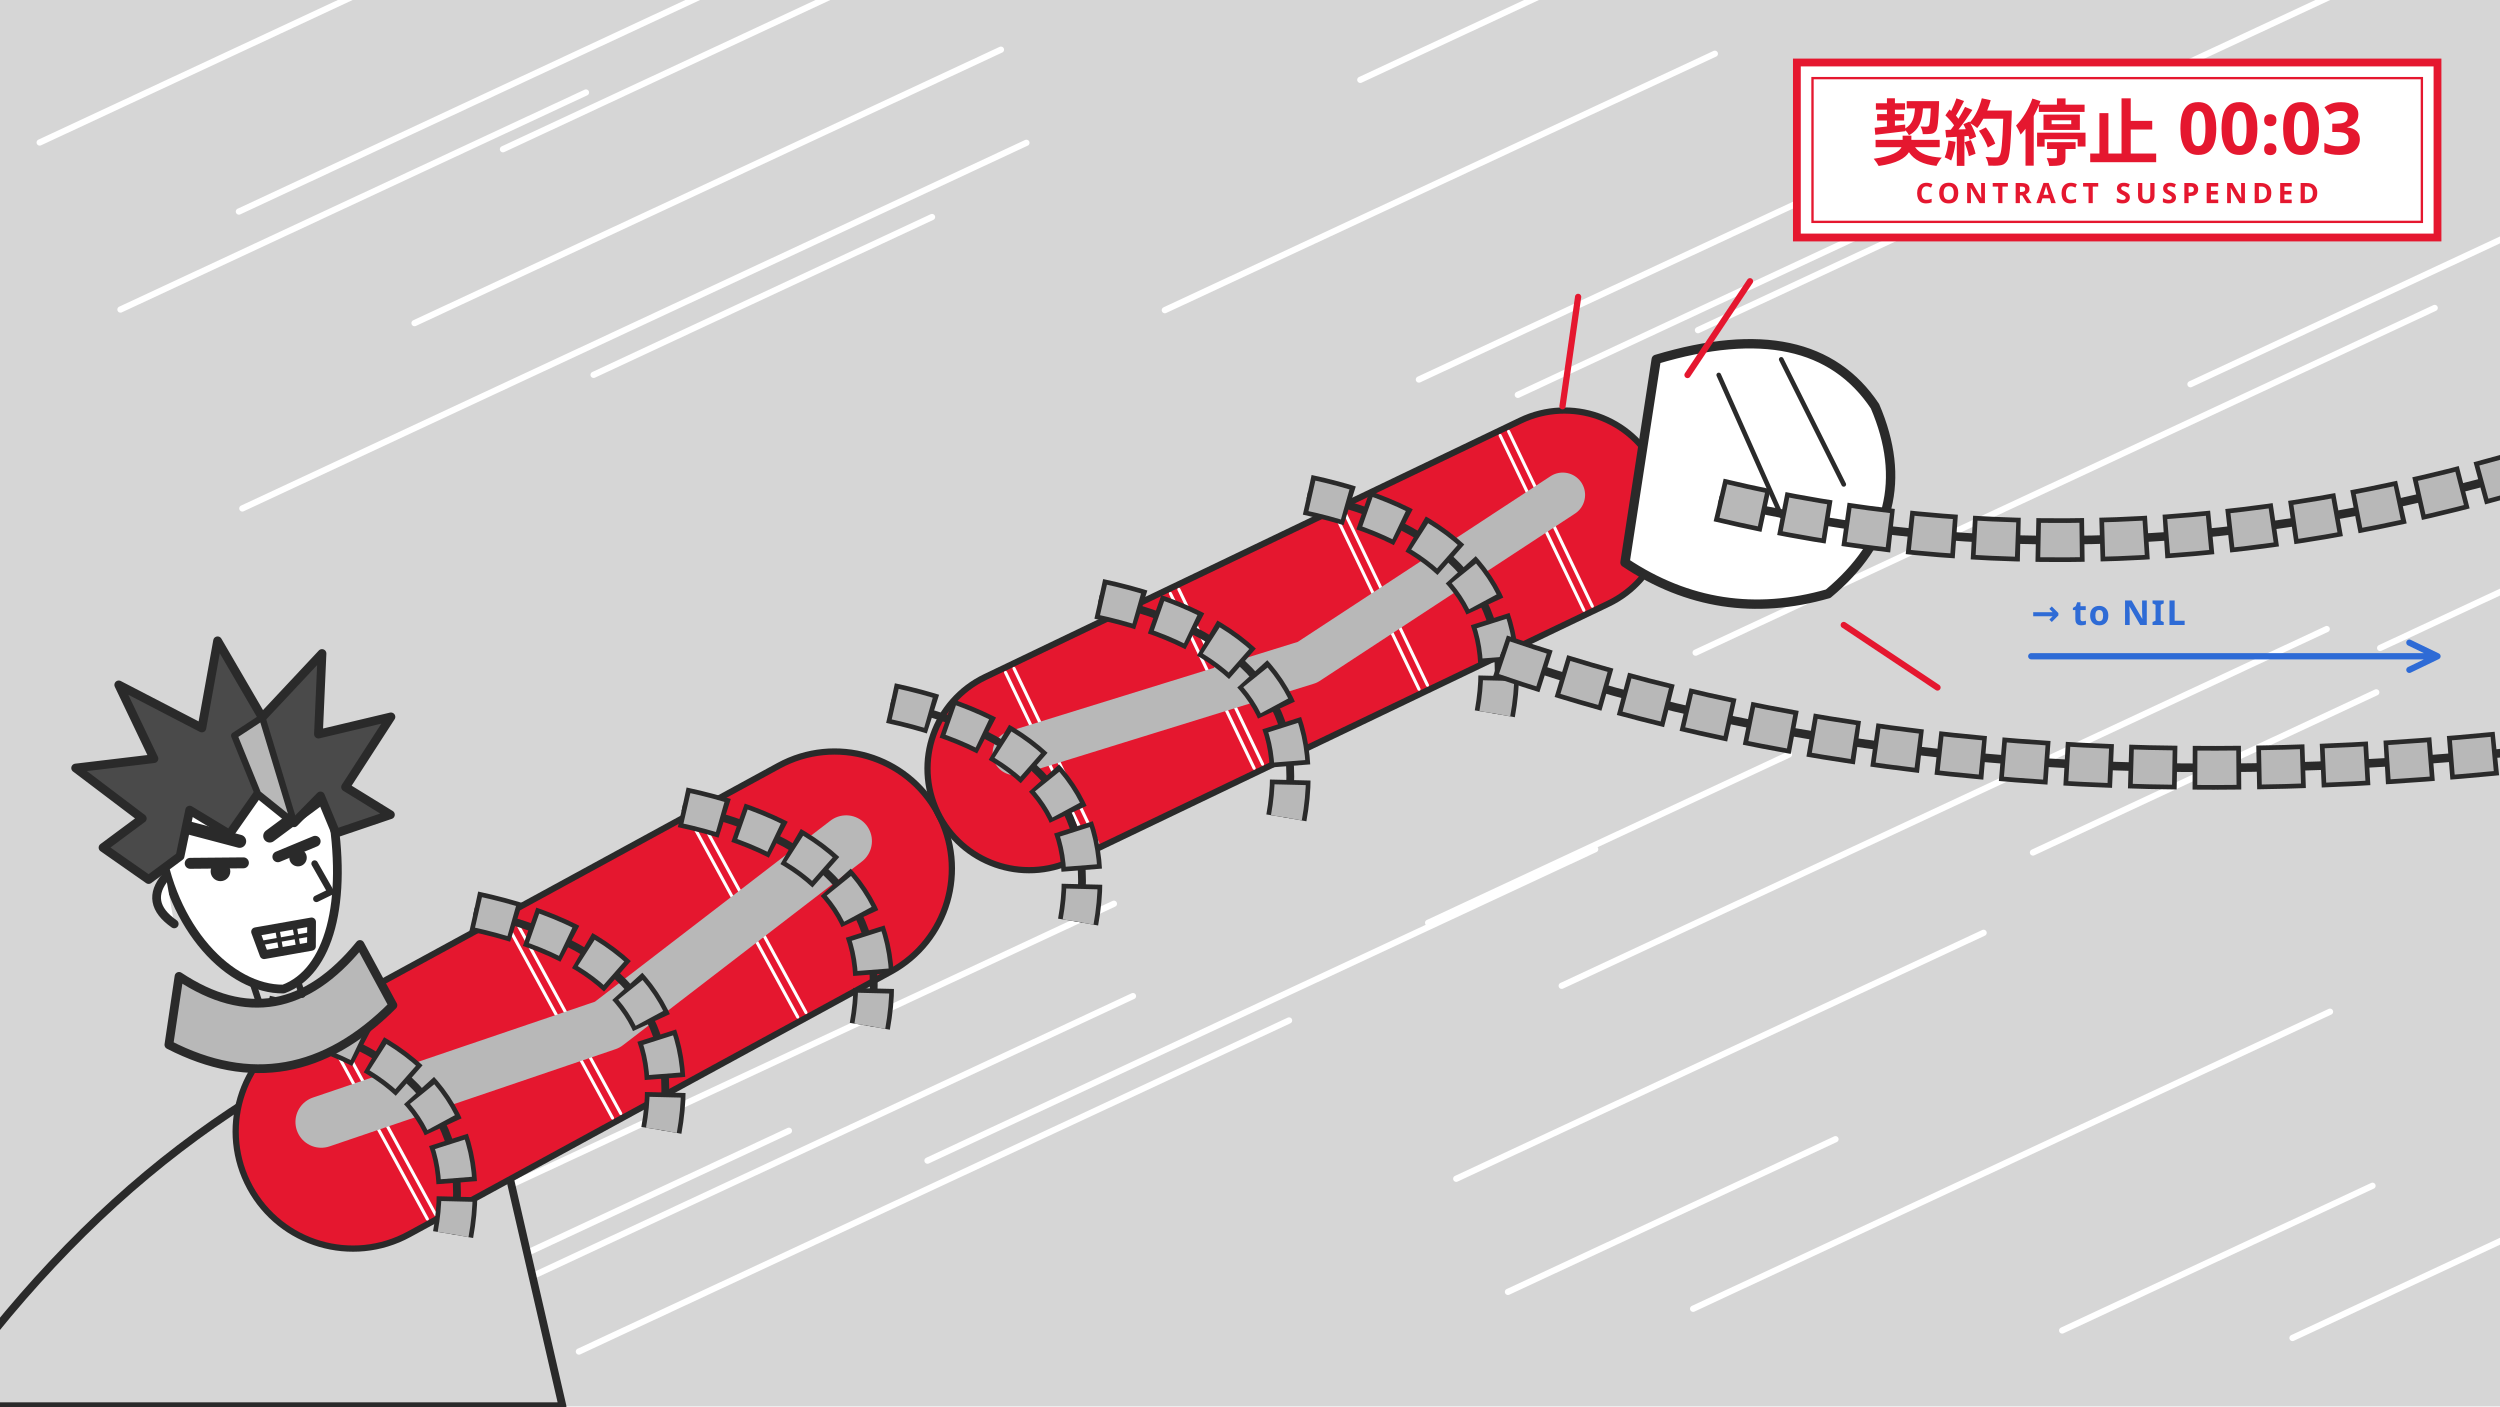
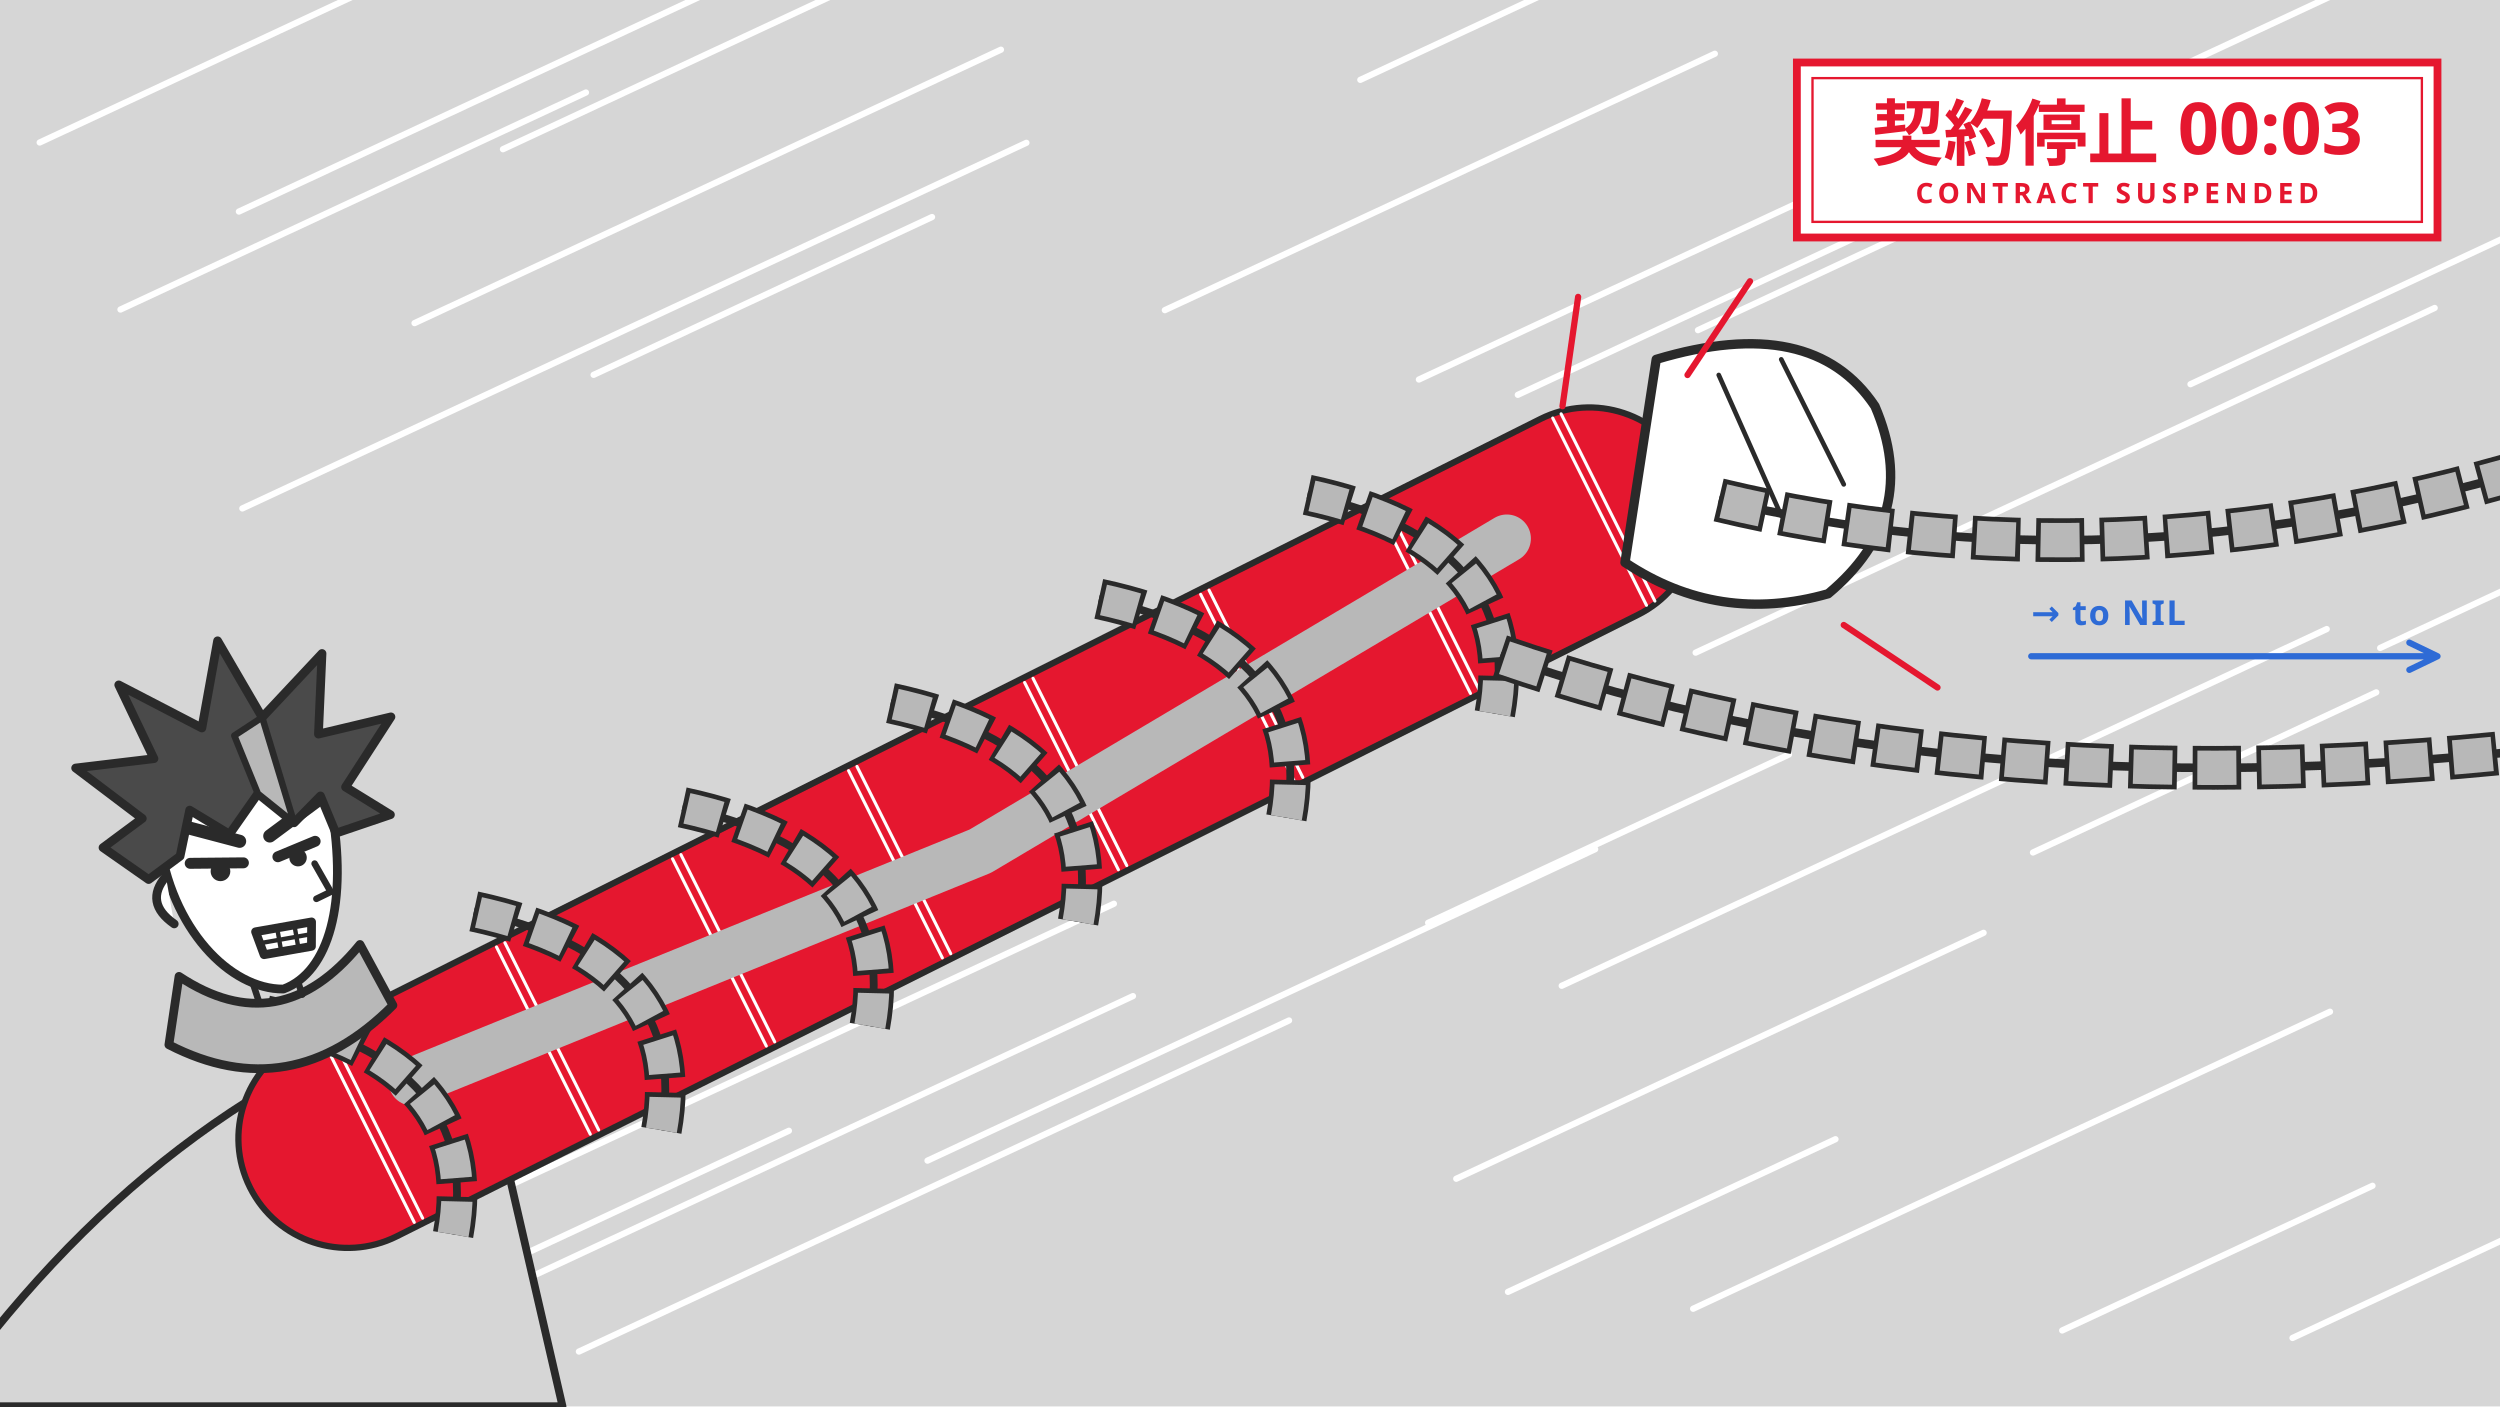
<svg xmlns="http://www.w3.org/2000/svg" viewBox="0 0 1600 900">
  <defs>
    <g id="pg">
      <rect x="-50" y="-65" width="100" height="130" fill="#FFFFFF" stroke="#8A8A8A" stroke-width="2" vector-effect="non-scaling-stroke" />
      <path d="M-38 -40H38M-38 -24H38M-38 -8H38M-38 8H38M-38 24H38M-38 40H38M-30 -55V55" stroke="#B8B8B8" stroke-width="1" vector-effect="non-scaling-stroke" />
    </g>
    <g id="pgi">
      <use href="#pg" />
      <text x="0" y="12" font-family="Zen Kaku Gothic New, IBM Plex Mono, IPAGothic, sans-serif" font-size="34" font-weight="700" fill="#E5172F" text-anchor="middle">−∞</text>
      <path d="M-34 30H20" stroke="#E5172F" stroke-width="2" vector-effect="non-scaling-stroke" />
    </g>
    <g id="pgb">
      <rect x="-50" y="-65" width="100" height="130" fill="#FFFFFF" stroke="#8A8A8A" stroke-width="2" stroke-dasharray="8 6" vector-effect="non-scaling-stroke" />
    </g>
  </defs>
  <rect width="1600" height="900" fill="#FFFFFF" />
  <rect width="1600" height="900" fill="#D6D6D6" />
  <path d="M261.5 853.7l463.6 -216.2M965.1 826.8l209.6 -97.7M1301.1 545.6l219.7 -102.5M167.7 881l337.2 -157.3M870.6 51.1l455.4 -212.4M302.2 769.9l410.7 -191.5M379.9 239.9l216.6 -101M914 590.6l230.9 -107.7M999.5 630.9l489.6 -228.3M1319.8 851.5l198.6 -92.6M745.5 198.5l352 -164.1M265.3 206.8l375.3 -175M1086.7 211.3l220.4 -102.8M1286.9 93.1l378.6 -176.5M1401.9 245.9l485.6 -226.4M1467.2 856.3l297.1 -138.5M1083.6 837.6l407.6 -190.1M321.9 95.5l393.9 -183.7M593.6 742.8l427.3 -199.3M971.4 252.7l396.4 -184.8M370.5 865l454.5 -211.9M908.1 242.9l334.2 -155.8M932 754.4l337.5 -157.4M372.5 640.4l457.4 -213.3M1085.2 417.7l473 -220.6M1523.3 414.7l194.1 -90.5M155.1 325.4l501.8 -234M152.9 135.4l396.4 -184.8M25.4 91.2l378.9 -176.7M77.1 198.1l297.9 -138.9" fill="none" stroke="#FFFFFF" stroke-width="4" stroke-linejoin="round" stroke-linecap="round" />
  <path d="M-40 900Q100 700 300 640L360 900Z" fill="#D6D6D6" stroke="#2A2A2A" stroke-width="5" stroke-linejoin="round" stroke-linecap="round" />
-   <g transform="translate(160 760) rotate(-28.6)">
-     <rect x="0" y="-75" width="501.2" height="150" rx="75" fill="#E5172F" stroke="#2A2A2A" stroke-width="4" />
-     <path d="M90 -72V72M96 -72V72M225 -72V72M231 -72V72M360 -72V72M366 -72V72" fill="none" stroke="#FFFFFF" stroke-width="2" stroke-linejoin="round" stroke-linecap="round" />
-     <path d="M60.1 -15L250.6 18L441.1 -12" fill="none" stroke="#B8B8B8" stroke-width="33" stroke-linejoin="round" stroke-linecap="round" />
-   </g>
-   <g transform="translate(600 520) rotate(-25.6)">
-     <rect x="0" y="-65" width="509.9" height="130" rx="65" fill="#E5172F" stroke="#2A2A2A" stroke-width="4" />
-     <path d="M78 -62V62M84 -62V62M195 -62V62M201 -62V62M312 -62V62M318 -62V62M429 -62V62M435 -62V62" fill="none" stroke="#FFFFFF" stroke-width="2" stroke-linejoin="round" stroke-linecap="round" />
-     <path d="M61.2 -13L255 15.6L448.7 -10.4" fill="none" stroke="#B8B8B8" stroke-width="28.6" stroke-linejoin="round" stroke-linecap="round" />
+   <g transform="translate(160 760) rotate(-26.6)">
+     <rect x="0" y="-70" width="1028.6" height="140" rx="70" fill="#E5172F" stroke="#2A2A2A" stroke-width="4" />
+     <path d="M84 -67V67M90 -67V67M210 -67V67M216 -67V67M336 -67V67M342 -67V67M462 -67V67M468 -67V67M588 -67V67M594 -67V67M714 -67V67M720 -67V67M840 -67V67M846 -67V67M966 -67V67M972 -67V67" fill="none" stroke="#FFFFFF" stroke-width="2" stroke-linejoin="round" stroke-linecap="round" />
+     <path d="M123.4 -14L514.3 16.8L905.2 -11.2" fill="none" stroke="#B8B8B8" stroke-width="30.8" stroke-linejoin="round" stroke-linecap="round" />
  </g>
  <path d="M1060 230Q1160 200 1200 260Q1230 330 1170 380Q1100 400 1040 360Z" fill="#FFFFFF" stroke="#2A2A2A" stroke-width="6" stroke-linejoin="round" stroke-linecap="round" />
  <path d="M1100 240L1140 330M1140 230L1180 310" fill="none" stroke="#2A2A2A" stroke-width="3" stroke-linejoin="round" stroke-linecap="round" />
  <path d="M170 650Q310 680 290 790M303.3 583.3Q443.3 613.3 423.3 723.3M436.7 516.7Q576.7 546.7 556.7 656.7M570 450Q710 480 690 590M703.3 383.3Q843.3 413.3 823.3 523.3M836.7 316.7Q976.7 346.7 956.7 456.7" fill="none" stroke="#2A2A2A" stroke-width="5" />
  <path d="M170 650Q310 680 290 790M303.3 583.3Q443.3 613.3 423.3 723.3M436.7 516.7Q576.7 546.7 556.7 656.7M570 450Q710 480 690 590M703.3 383.3Q843.3 413.3 823.3 523.3M836.7 316.7Q976.7 346.7 956.7 456.7" fill="none" stroke="#2A2A2A" stroke-width="26" stroke-dasharray="28 9" />
  <path d="M170 650Q310 680 290 790M303.3 583.3Q443.3 613.3 423.3 723.3M436.7 516.7Q576.7 546.7 556.7 656.7M570 450Q710 480 690 590M703.3 383.3Q843.3 413.3 823.3 523.3M836.7 316.7Q976.7 346.7 956.7 456.7" fill="none" stroke="#B8B8B8" stroke-width="20" stroke-dasharray="22 15" stroke-dashoffset="-3" />
  <path d="M1100 320Q1350 380 1620 300" fill="none" stroke="#2A2A2A" stroke-width="5.5" />
  <path d="M1100 320Q1350 380 1620 300" fill="none" stroke="#2A2A2A" stroke-width="28" stroke-dasharray="31 10" />
  <path d="M1100 320Q1350 380 1620 300" fill="none" stroke="#B8B8B8" stroke-width="22" stroke-dasharray="25 16" stroke-dashoffset="-3" />
  <path d="M960 420Q1250 520 1620 480" fill="none" stroke="#2A2A2A" stroke-width="5.5" />
  <path d="M960 420Q1250 520 1620 480" fill="none" stroke="#2A2A2A" stroke-width="28" stroke-dasharray="31 10" />
  <path d="M960 420Q1250 520 1620 480" fill="none" stroke="#B8B8B8" stroke-width="22" stroke-dasharray="25 16" stroke-dashoffset="-3" />
  <path d="M1300 420L1560 420M1542 428.7L1560 420L1542 411.3" fill="none" stroke="#2E6BD6" stroke-width="4" stroke-linejoin="round" stroke-linecap="round" />
  <text x="1300" y="400" font-family="Zen Kaku Gothic New, IBM Plex Mono, IPAGothic, sans-serif" font-size="22" font-weight="700" fill="#2E6BD6" text-anchor="start" letter-spacing="1">→ to NIL</text>
  <path d="M1080 240l40 -60M1000 260l10 -70M1180 400l60 40" fill="none" stroke="#E5172F" stroke-width="4" stroke-linejoin="round" stroke-linecap="round" />
  <g transform="translate(160 560) rotate(-10) scale(1.4 1.4)">
    <path d="M-40 40 Q0 78 44 40 L54 70 Q0 108 -50 70Z" fill="#B8B8B8" stroke="#2A2A2A" stroke-width="4" stroke-linejoin="round" stroke-linecap="round" />
    <path d="M-8 44 L-6 58M12 44 L14 58" fill="none" stroke="#2A2A2A" stroke-width="3" stroke-linejoin="round" stroke-linecap="round" />
    <path d="M-38 -24 C-40 18 -18 50 6 54 C28 50 42 20 42 -24 C40 -56 -36 -56 -38 -24Z" fill="#FFFFFF" stroke="#2A2A2A" stroke-width="4" stroke-linejoin="round" stroke-linecap="round" />
    <path d="M-38 -6 Q-50 4 -38 16" fill="#FFFFFF" stroke="#2A2A2A" stroke-width="4" stroke-linejoin="round" stroke-linecap="round" />
    <path d="M-26 -10L-2 -6M14 -6L32 -10" fill="none" stroke="#2A2A2A" stroke-width="5" stroke-linejoin="round" stroke-linecap="round" />
    <circle cx="-13" cy="-4" r="4.5" fill="#2A2A2A" />
    <circle cx="23" cy="-4" r="4" fill="#2A2A2A" />
    <path d="M-28 -28L-2 -16M12 -16L36 -28" fill="none" stroke="#2A2A2A" stroke-width="6" stroke-linejoin="round" stroke-linecap="round" />
    <path d="M30 0L35 14L28 16" fill="none" stroke="#2A2A2A" stroke-width="3" stroke-linejoin="round" stroke-linecap="round" />
    <path d="M-2 26H24L22 37H0Z" fill="#FFFFFF" stroke="#2A2A2A" stroke-width="4" stroke-linejoin="round" stroke-linecap="round" />
    <path d="M0 31.5H23M8 26V37M16 26V37" fill="none" stroke="#2A2A2A" stroke-width="2" stroke-linejoin="round" stroke-linecap="round" />
    <path d="M-46 -6L-64 -24L-44 -34L-70 -62L-34 -60L-44 -96L-10 -70L4 -108L18 -70L50 -94L42 -58L76 -60L50 -32L68 -16L42 -12L38 -30L24 -20L10 -36L-6 -20L-22 -34L-30 -14Z" fill="#4A4A4A" stroke="#2A2A2A" stroke-width="4" stroke-linejoin="round" stroke-linecap="round" />
    <path d="M10 -36L4 -64L18 -70L24 -20Z" fill="#B8B8B8" stroke="#2A2A2A" stroke-width="3" stroke-linejoin="round" stroke-linecap="round" />
  </g>
  <g transform="translate(1150 40) scale(1)">
    <rect x="0" y="0" width="410" height="112" fill="#FFFFFF" stroke="#E5172F" stroke-width="5" />
    <rect x="10" y="10" width="390" height="92" fill="none" stroke="#E5172F" stroke-width="1.5" />
    <text x="205" y="62" font-family="Zen Kaku Gothic New, IBM Plex Mono, IPAGothic, sans-serif" font-size="46" font-weight="700" fill="#E5172F" text-anchor="middle">契約停止 00:03</text>
    <text x="205" y="90" font-family="Zen Kaku Gothic New, IBM Plex Mono, IPAGothic, sans-serif" font-size="18" font-weight="700" fill="#E5172F" text-anchor="middle" letter-spacing="3">CONTRACT SUSPENDED</text>
  </g>
</svg>
